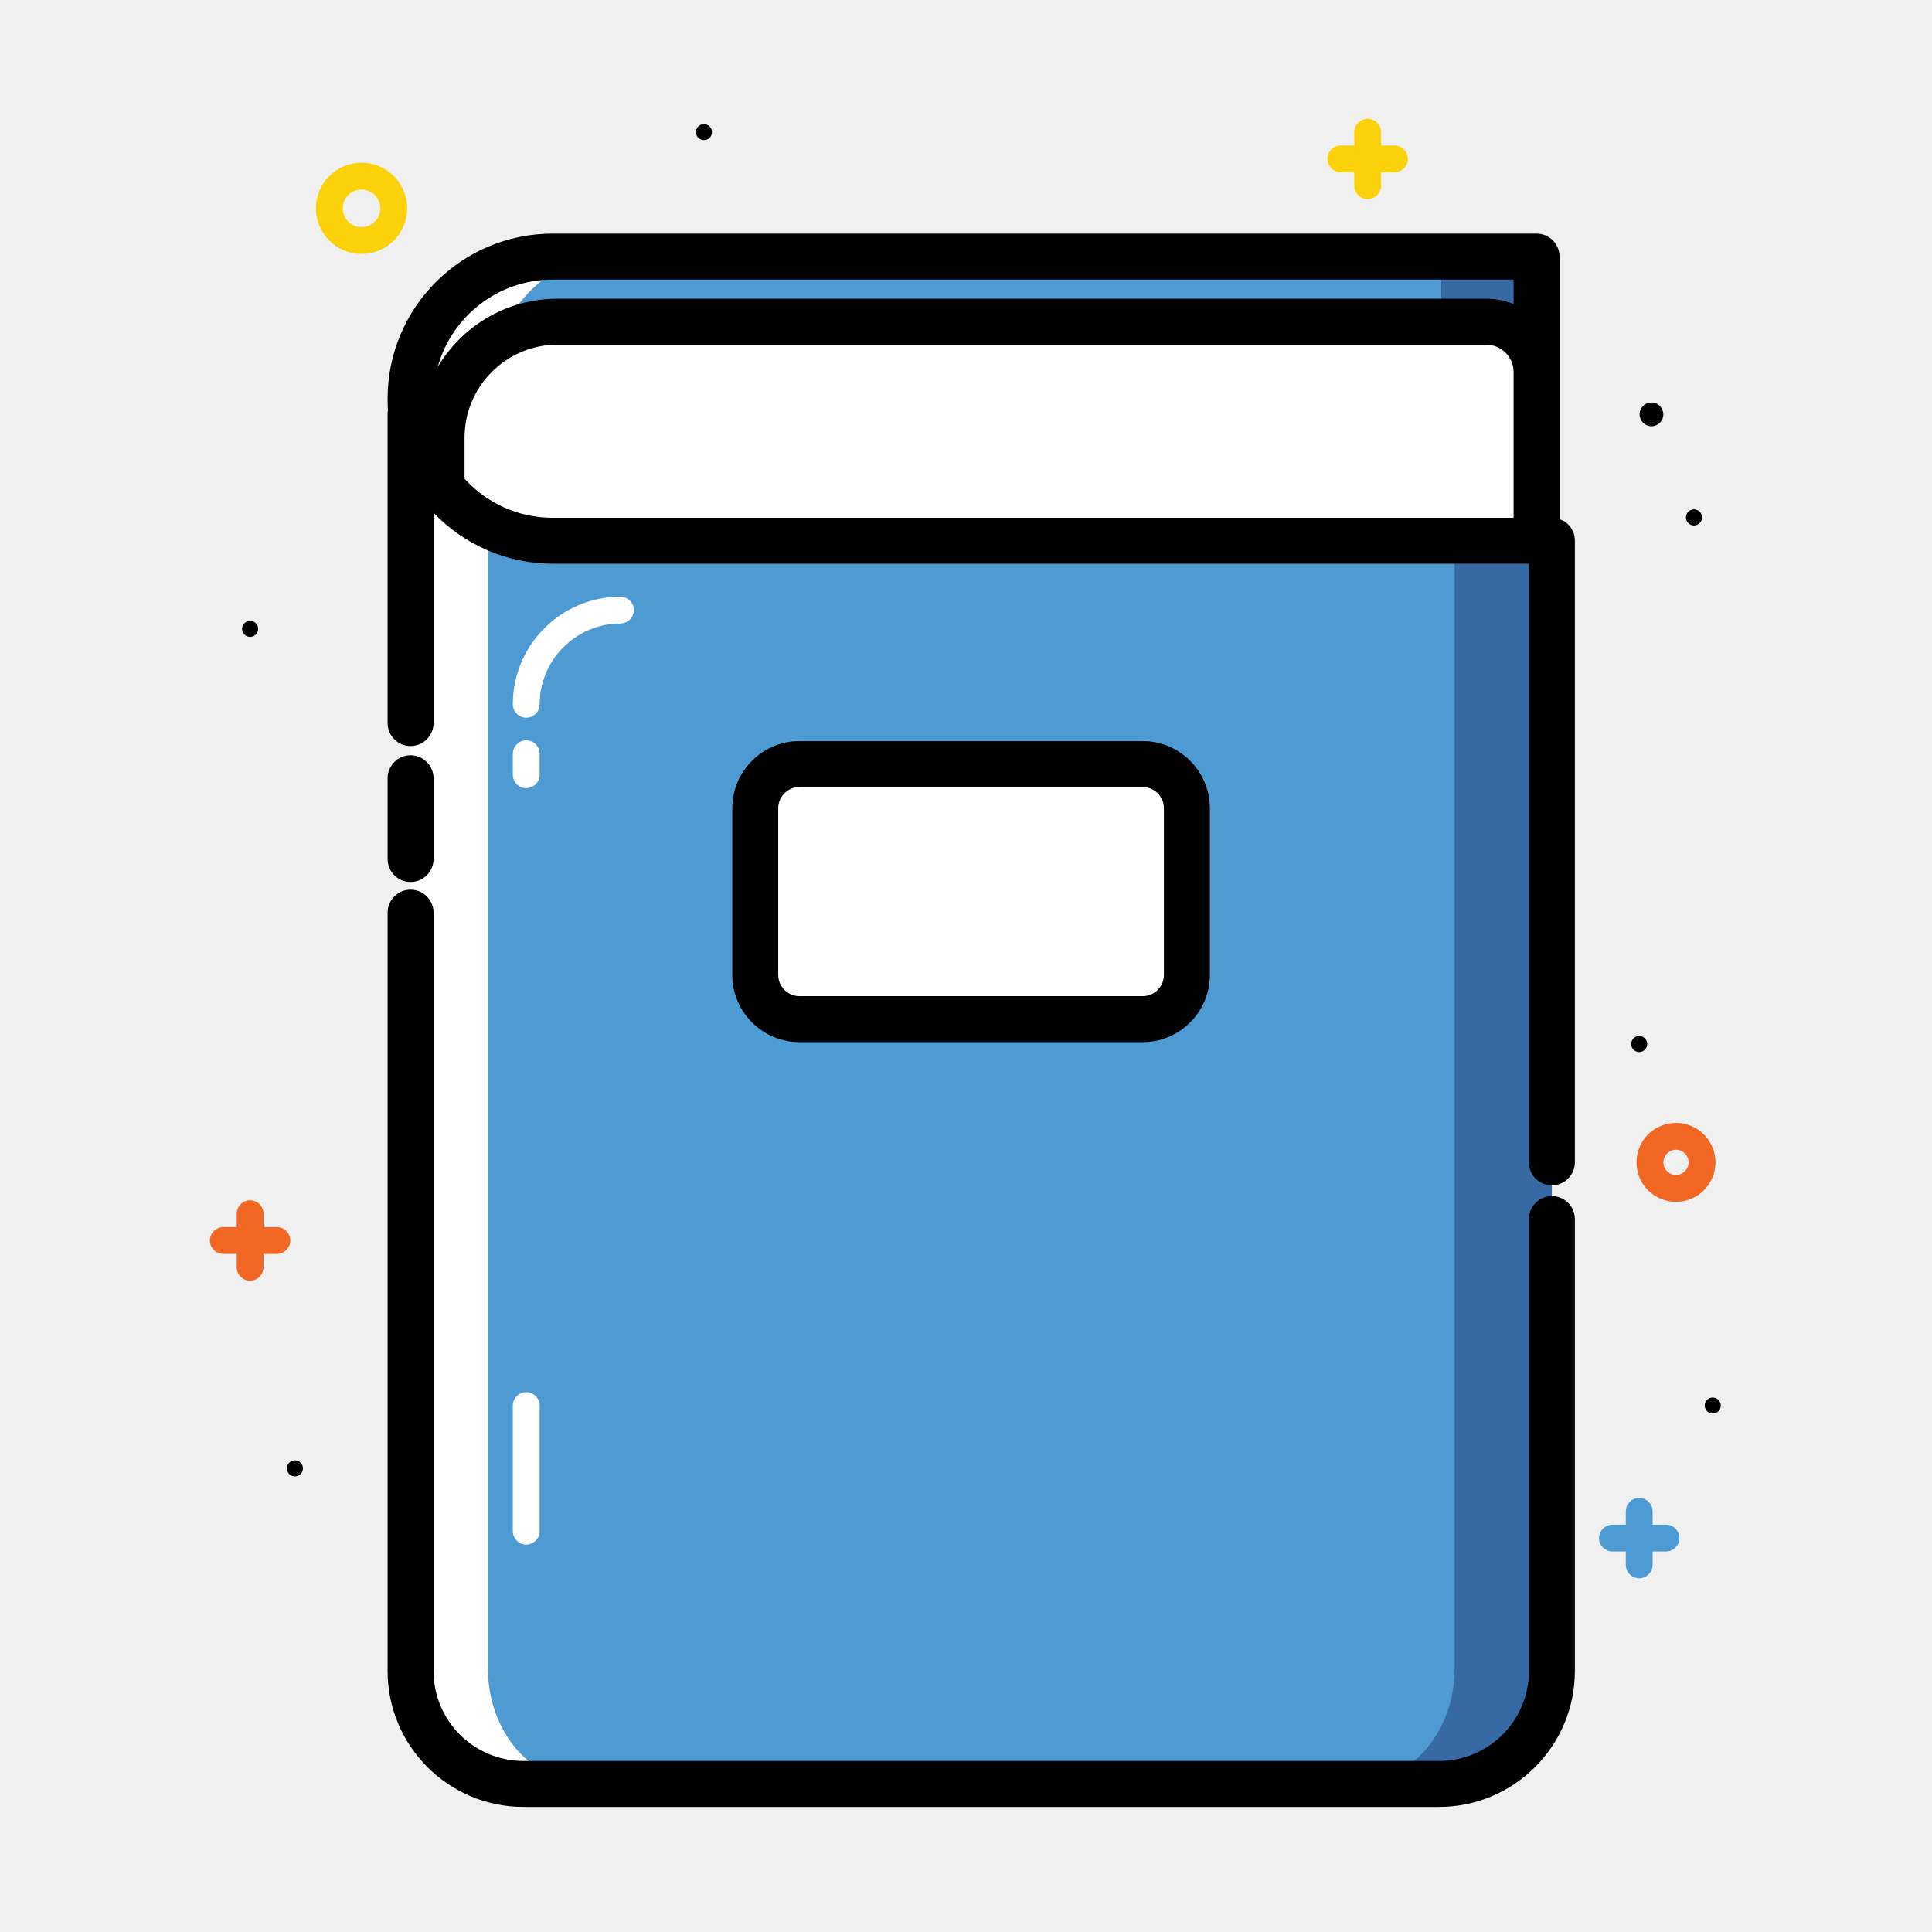
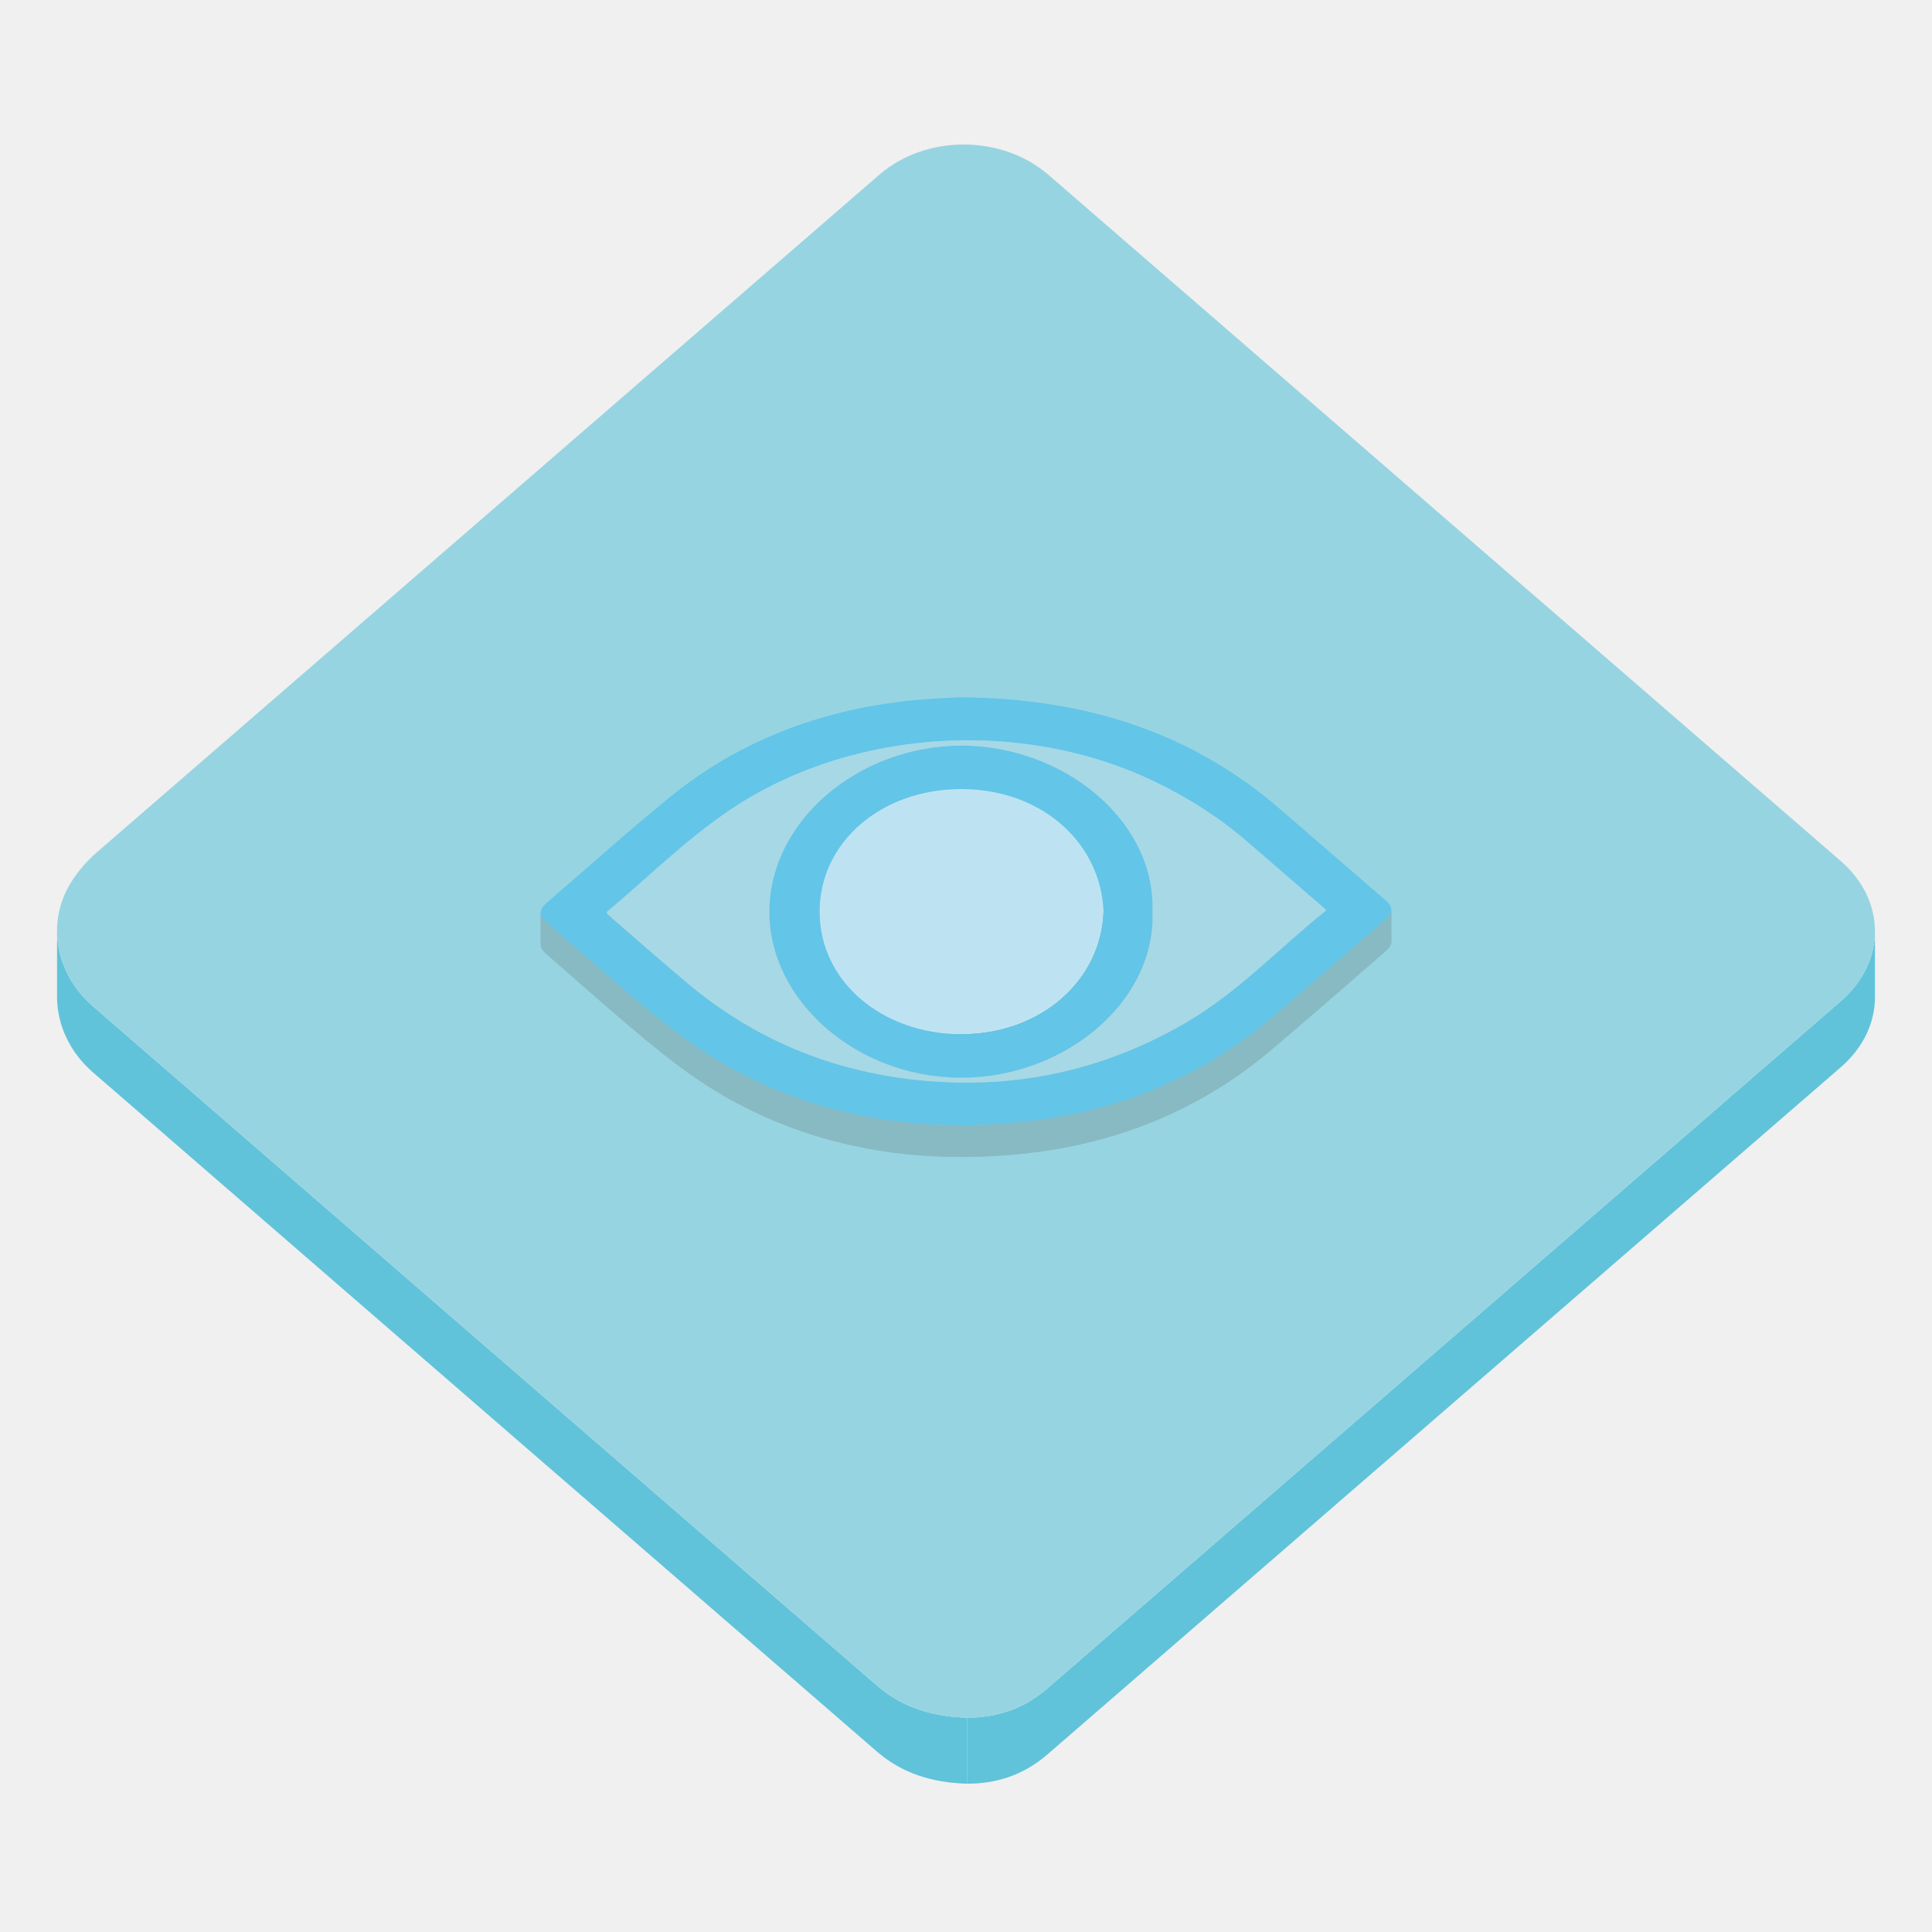
<svg xmlns="http://www.w3.org/2000/svg" width="800px" height="800px" viewBox="0 0 1024 1024" class="icon" version="1.1">
-   <path d="M888.301 636.987c-11.571 0-20.908-9.338-20.908-20.908 0-11.571 9.338-20.908 20.908-20.908s20.908 9.338 20.908 20.908c0.001 11.57-9.337 20.908-20.908 20.908z m0-27.607c-3.654 0-6.698 3.045-6.698 6.698s3.045 6.698 6.698 6.698 6.698-3.045 6.698-6.698c0.001-3.653-3.044-6.698-6.698-6.698z" fill="#F16723" />
-   <path d="M156.31 778.27m-4.262 0a4.262 4.262 0 1 0 8.525 0 4.262 4.262 0 1 0-8.525 0Z" fill="" />
-   <path d="M132.56 333.309m-4.262 0a4.262 4.262 0 1 0 8.525 0 4.262 4.262 0 1 0-8.525 0Z" fill="" />
-   <path d="M897.842 274.238m-4.262 0a4.262 4.262 0 1 0 8.525 0 4.262 4.262 0 1 0-8.525 0Z" fill="" />
-   <path d="M373.107 70.029m-4.262 0a4.262 4.262 0 1 0 8.525 0 4.262 4.262 0 1 0-8.525 0Z" fill="" />
-   <path d="M868.814 553.354m-4.262 0a4.262 4.262 0 1 0 8.525 0 4.262 4.262 0 1 0-8.525 0Z" fill="" />
-   <path d="M907.789 744.979m-4.262 0a4.262 4.262 0 1 0 8.525 0 4.262 4.262 0 1 0-8.525 0Z" fill="" />
-   <path d="M191.631 134.579c-13.398 0-24.157-10.759-24.157-24.157s10.759-24.157 24.157-24.157 24.157 10.759 24.157 24.157-10.759 24.157-24.157 24.157z m0-34.103c-5.481 0-9.947 4.466-9.947 9.947s4.466 9.947 9.947 9.947 9.947-4.466 9.947-9.947-4.466-9.947-9.947-9.947z" fill="#FBD20A" />
-   <path d="M146.77 650.384h-7.105v-7.105c0-3.857-3.248-7.105-7.105-7.105s-7.105 3.248-7.105 7.105v7.105h-7.105c-3.857 0-7.105 3.248-7.105 7.105s3.248 7.105 7.105 7.105h7.105v7.105c0 3.857 3.248 7.105 7.105 7.105s7.105-3.248 7.105-7.105v-7.105h7.105c3.857 0 7.105-3.248 7.105-7.105s-3.248-7.105-7.105-7.105z" fill="#F16723" />
-   <path d="M875.31 219.634m-6.293 0a6.293 6.293 0 1 0 12.586 0 6.293 6.293 0 1 0-12.586 0Z" fill="" />
-   <path d="M883.023 808.11h-7.105v-7.105c0-3.857-3.248-7.105-7.105-7.105s-7.105 3.248-7.105 7.105v7.105h-7.105c-3.857 0-7.105 3.248-7.105 7.105s3.248 7.105 7.105 7.105h7.105v7.105c0 3.857 3.248 7.105 7.105 7.105s7.105-3.248 7.105-7.105v-7.105h7.105c3.857 0 7.105-3.248 7.105-7.105s-3.248-7.105-7.105-7.105z" fill="#4E9BD4" />
-   <path d="M819.487 284.997l-5.074-2.639V136.203H292.924c-41.614 0-75.31 33.697-75.31 75.31 0 2.436 0.203 4.669 0.406 6.902h-0.406v666.019c0 33.088 26.795 59.883 59.883 59.883h485.153c33.088 0 59.883-26.795 59.883-59.883V285.2l-3.046-0.203z" fill="#FFFFFF" />
-   <path d="M819.893 284.997l-4.262-2.639V136.203H364.581c-35.929 0-65.161 33.697-65.161 75.31 0 2.436 0.203 4.669 0.203 6.902h-0.203v666.019c0 33.088 23.141 59.883 51.764 59.883h419.585c28.622 0 51.764-26.795 51.764-59.883V285.2l-2.64-0.203z" fill="#3769A5" />
-   <path d="M768.13 284.997l-4.262-2.639V136.203h-441.51c-35.117 0-63.74 33.697-63.74 75.31 0 2.436 0.203 4.669 0.203 6.902h-0.203v666.019c0 33.088 22.735 59.883 50.748 59.883h410.857c28.012 0 50.748-26.795 50.748-59.883V285.2l-2.84-0.203z" fill="#4E9BD4" />
-   <path d="M814.413 286.215v-89.317c0-14.616-11.976-26.592-26.795-26.592H295.36c-33.9 0-61.304 27.404-61.304 61.304v26.186s21.111 26.592 67.8 28.216c46.688 1.828 512.557 0.203 512.557 0.203zM278.918 818.665c-3.857 0-7.105-3.248-7.105-7.105v-66.581c0-3.857 3.248-7.105 7.105-7.105s7.105 3.248 7.105 7.105v66.581c0 3.857-3.248 7.105-7.105 7.105z" fill="#FFFFFF" />
-   <path d="M217.615 467.488c-6.698 0-12.179-5.481-12.179-12.179v-42.831c0-6.698 5.481-12.179 12.179-12.179s12.179 5.481 12.179 12.179v42.831c0 6.698-5.481 12.179-12.179 12.179zM822.532 633.942c-6.698 0-12.179 5.481-12.179 12.179v239.531c0 26.389-21.314 47.703-47.703 47.703H277.496c-26.389 0-47.703-21.314-47.703-47.703V483.727c0-6.699-5.481-12.179-12.179-12.179s-12.179 5.481-12.179 12.179v401.925c0 39.786 32.276 72.062 72.062 72.062h485.153c39.786 0 72.062-32.276 72.062-72.062V646.121c-0.001-6.698-5.482-12.179-12.18-12.179zM834.509 284.795v-0.406c0-0.609-0.203-1.015-0.406-1.624v-0.203c-0.203-0.406-0.406-1.015-0.609-1.421 0 0 0-0.203-0.203-0.203-0.203-0.406-0.609-1.015-0.812-1.421l-0.203-0.203c-0.203-0.406-0.609-0.812-1.015-1.218 0 0 0-0.203-0.203-0.203-0.406-0.405-0.812-0.812-1.218-1.015l-0.203-0.203c-0.405-0.406-0.812-0.609-1.421-0.812-0.406-0.203-1.015-0.406-1.421-0.609h-0.203V136.001c0-6.698-5.481-12.179-12.179-12.179H292.924c-48.312 0-87.49 39.178-87.49 87.49 0 2.03 0 4.06 0.203 6.09-0.203 0.812-0.203 1.624-0.203 2.233v163.612c0 6.699 5.481 12.179 12.179 12.179s12.179-5.481 12.179-12.179V271.803c16.036 16.645 38.366 26.998 63.131 26.998h517.428v317.277c0 6.698 5.481 12.179 12.179 12.179s12.179-5.481 12.179-12.179V286.621c0.002-0.609 0.002-1.218-0.201-1.827z m-32.276-10.353H292.924c-18.472 0-35.117-7.917-46.688-20.705v-21.923c0-26.998 22.126-49.124 49.124-49.124H787.617c8.119 0 14.616 6.496 14.616 14.412v77.34z m0-113.27c-4.466-1.827-9.541-2.842-14.616-2.842H295.36c-26.998 0-50.545 14.616-63.333 36.133 7.307-26.592 31.869-46.283 60.898-46.283h509.308v12.992z" fill="" />
-   <path d="M278.918 380.404c-3.857 0-7.105-3.248-7.105-7.105 0-31.464 25.577-57.041 57.041-57.041 3.857 0 7.105 3.248 7.105 7.105s-3.248 7.105-7.105 7.105c-23.547 0-42.831 19.284-42.831 42.831 0 3.857-3.248 7.105-7.105 7.105zM278.918 417.754c-3.857 0-7.105-3.248-7.105-7.105v-11.164c0-3.857 3.248-7.105 7.105-7.105s7.105 3.248 7.105 7.105v11.164c0 3.857-3.248 7.105-7.105 7.105zM605.736 540.159H423.652c-12.788 0-23.345-10.353-23.345-23.345v-88.505c0-12.788 10.353-23.345 23.345-23.345h182.085c12.788 0 23.345 10.353 23.345 23.345v88.505c-0.001 12.789-10.354 23.345-23.346 23.345z" fill="#FFFFFF" />
-   <path d="M605.736 552.339H423.652c-19.488 0-35.524-16.036-35.524-35.524v-88.505c0-19.488 16.036-35.524 35.524-35.524h182.085c19.488 0 35.524 16.036 35.524 35.524v88.505c-0.001 19.487-16.037 35.524-35.525 35.524z m-182.084-135.194c-6.09 0-11.164 5.074-11.164 11.164v88.505c0 6.09 5.074 11.164 11.164 11.164h182.085c6.09 0 11.164-5.074 11.164-11.164v-88.505c0-6.09-5.074-11.164-11.164-11.164H423.652z" fill="" />
-   <path d="M739.102 77.133h-7.105v-7.105c0-3.857-3.248-7.105-7.105-7.105s-7.105 3.248-7.105 7.105v7.105h-7.105c-3.857 0-7.105 3.248-7.105 7.105s3.248 7.105 7.105 7.105h7.105v7.105c0 3.857 3.248 7.105 7.105 7.105s7.105-3.248 7.105-7.105v-7.105h7.105c3.857 0 7.105-3.248 7.105-7.105s-3.248-7.105-7.105-7.105z" fill="#FBD20A" />
+   <path d="M993.763 493.538v35c0 13.331-6.04 26.664-18.135 37.137-140.149 121.422-280.35 242.795-420.49 364.219-11.813 10.237-25.813 15.501-42.454 15.501v-35c16.644 0 30.641-5.264 42.454-15.501C695.28 773.47 835.474 652.092 975.628 530.677c12.095-10.475 18.135-23.803 18.135-37.139z" fill="#60C3DA" />
+   <path d="M30.239 528.367v-3.5-1.75-3.5-3.5-1.75-3.5-3.5-1.75-3.5-3.5-1.75-3.5c0 14.707 6.701 29.313 19.037 40.019 138.449 120.064 277.049 239.996 415.562 360.02 13.002 11.26 28.74 16.466 47.853 16.994v35c-19.108-0.528-34.851-5.734-47.853-16.994C326.325 808.382 187.725 688.45 49.276 568.386c-12.337-10.705-19.037-25.312-19.037-40.019z" fill="#60C3DA" />
+   <path d="M510.786 76.601c16.263 0 32.546 5.362 44.946 16.097 139.949 121.188 279.9 242.376 419.818 363.586 24.241 20.995 24.295 53.413 0.079 74.396C835.48 652.101 695.28 773.478 555.141 894.898c-11.814 10.238-25.813 15.502-42.451 15.502-19.109-0.528-34.853-5.734-47.854-16.994C326.324 773.382 187.724 653.45 49.275 533.386c-19.581-16.987-24.96-43.81-11.895-65.251 3.919-6.438 8.669-11.829 14.465-16.849C189.954 331.734 328.024 212.152 466.107 92.567c12.296-10.64 28.478-15.966 44.679-15.966z" fill="#97D4E1" />
+   <path d="M509.402 418.197c43.548 0.122 74.171 29.181 75.53 64.947-1.279 36.45-32.956 64.729-74.737 65.024-0.22 0.002-0.438 0.002-0.658 0.002-41.582-0.078-75.119-27.567-75.147-64.931l0.001-0.433c0.225-36.624 32.778-64.391 74.518-64.609h0.493z" fill="#BDE3F3" />
+   <path d="M584.934 483.144v16.801c-1.279 36.448-32.955 64.729-74.737 65.022l-0.658 0.001v-16.8l0.658-0.001c41.782-0.294 73.456-28.573 74.737-65.023z" fill="#88BAC3" />
+   <path d="M584.934 483.144v16.801a61.91 61.91 0 0 1-0.083 1.726v-16.8c0.037-0.574 0.062-1.149 0.083-1.727M584.851 484.87v16.8c-0.868 14.06-6.28 26.837-15.04 37.173v-16.8c8.758-10.335 14.17-23.113 15.04-37.173M569.811 522.044v16.8c-4.432 5.229-9.719 9.832-15.709 13.66v-16.801c5.99-3.828 11.277-8.431 15.709-13.659M554.102 535.703v16.801a76.543 76.543 0 0 1-14.813 7.316v-16.8c5.299-1.949 10.26-4.409 14.813-7.317M539.289 543.021v16.8c-5.502 2.021-11.367 3.489-17.524 4.328v-16.801c6.157-0.838 12.022-2.307 17.524-4.327" fill="#88BAC3" />
+   <path d="M521.766 547.348v16.801a89.597 89.597 0 0 1-11.569 0.819c-0.22 0.002-0.438 0.002-0.658 0.002v-16.8c0.217 0 0.438 0 0.658-0.002a90.017 90.017 0 0 0 11.569-0.82" fill="#88BAC3" />
+   <path d="M610.881 483.074c0.035 0.935 0.05 1.868 0.046 2.799-0.149 46.664-47.603 85.275-101.149 85.352-0.381 0-0.596 0-0.813-0.002-55.348-0.312-100.825-40.865-101.208-87.317l-0.001-0.566c-0.033-48.084 47.068-88.179 101.729-88.196 54.044 0.302 101.51 38.871 101.435 85.688a73.218 73.218 0 0 1-0.039 2.242z m-100.686 65.094c41.785-0.292 73.458-28.572 74.737-65.024-1.359-35.764-31.982-64.825-75.256-64.946h-0.769c-41.744 0.216-74.293 27.982-74.518 64.609l-0.001 0.433c0.029 37.363 33.566 64.853 74.955 64.932l0.852-0.004" fill="#63C5E8" />
+   <path d="M610.927 485.662v17.01c-0.149 46.664-47.603 85.276-101.149 85.353l-0.813-0.001c-55.348-0.313-100.826-40.867-101.208-87.318v-16.8c0.382 46.452 45.858 87.006 101.208 87.317 0.217 0.002 0.435 0.002 0.813 0.002 53.547-0.076 100.999-38.688 101.149-85.352v-0.211z" fill="#88BAC3" />
+   <path d="M610.927 485.662v17.01a67.328 67.328 0 0 1-0.137 4.129v-16.8c0.088-1.369 0.133-2.746 0.137-4.129v-0.21M610.79 490.001v16.8c-1.035 16.371-7.866 31.615-18.655 44.374v-16.8c10.789-12.759 17.62-28.003 18.655-44.374M592.135 534.375v16.8c-6.234 7.373-13.793 13.912-22.315 19.364v-16.8c8.523-5.451 16.079-11.991 22.315-19.364M569.818 553.739v16.8a110.185 110.185 0 0 1-21.328 10.555v-16.8a110.243 110.243 0 0 0 21.328-10.555M548.487 564.294v16.8a112.994 112.994 0 0 1-23.705 5.898v-16.8a112.917 112.917 0 0 0 23.705-5.898" fill="#88BAC3" />
+   <path d="M524.783 570.192v16.8a112.447 112.447 0 0 1-15.005 1.031c-0.38 0-0.596 0-0.813-0.003-55.348-0.312-100.825-40.865-101.208-87.317v-16.8c0.38 46.452 45.858 87.006 101.208 87.317l0.813 0.001a111.27 111.27 0 0 0 15.005-1.029" fill="#88BAC3" />
+   <path d="M702.951 482.524v16.8c-25.108 20.051-46.317 43.14-74.591 59.631-1.023 0.598-2.05 1.185-3.076 1.766-0.864 0.486-1.23 0.69-1.592 0.892-0.347 0.192-0.689 0.382-1.036 0.571-33.581 18.387-69.958 28.306-109.241 28.468a239.999 239.999 0 0 1-10.579-0.189c-53.434-2.122-99.519-19.939-138.024-52.142-14.172-11.855-27.94-24.075-41.882-36.133-0.524-0.443-0.958-0.961-1.381-1.388V484c0.424 0.428 0.857 0.943 1.381 1.389 13.941 12.057 27.71 24.276 41.882 36.13 38.506 32.203 84.591 50.021 138.024 52.144a246.309 246.309 0 0 0 9.595 0.192c0.328 0 0.656 0 0.984-0.004 39.285-0.161 75.66-10.08 109.241-28.468 0.347-0.188 0.689-0.378 1.036-0.571 0.36-0.2 0.728-0.403 1.592-0.892a258.181 258.181 0 0 0 3.076-1.765c28.274-16.489 49.483-39.58 74.591-59.631z" fill="#88BAC3" />
+   <path d="M702.951 482.524v16.8c-23.211 18.536-43.09 39.67-68.3 55.785v-16.801c25.209-16.114 45.086-37.247 68.3-55.784M634.65 538.31v16.801a184.742 184.742 0 0 1-6.292 3.846 236.519 236.519 0 0 1-3.076 1.766c-0.864 0.486-1.23 0.69-1.591 0.892-0.348 0.192-0.689 0.382-1.037 0.571-10.459 5.729-21.191 10.635-32.197 14.678V560.06c11.006-4.044 21.738-8.948 32.197-14.677 0.348-0.188 0.689-0.378 1.037-0.571 0.359-0.2 0.727-0.403 1.591-0.892a236.442 236.442 0 0 0 3.076-1.765 179.35 179.35 0 0 0 6.292-3.845" fill="#88BAC3" />
+   <path d="M590.457 560.06v16.802a223.337 223.337 0 0 1-46.908 11.695v-16.801a223.277 223.277 0 0 0 46.908-11.696M543.549 571.756v16.801a229.088 229.088 0 0 1-30.135 2.094l-0.984 0.003a246.375 246.375 0 0 1-9.596-0.193c-53.434-2.121-99.519-19.938-138.024-52.142-14.172-11.854-27.94-24.074-41.882-36.133-0.524-0.443-0.958-0.961-1.381-1.388v-16.8c0.424 0.428 0.857 0.943 1.381 1.389 13.941 12.057 27.71 24.275 41.882 36.13 38.506 32.203 84.592 50.021 138.024 52.143a249.63 249.63 0 0 0 9.596 0.193c0.328 0 0.656-0.003 0.984-0.004a228.917 228.917 0 0 0 30.135-2.093" fill="#88BAC3" />
+   <path d="M734.188 477.016c4.313 3.738 4.313 6.792 0.011 10.512-20.291 17.536-40.38 35.258-60.933 52.56-37.337 31.436-81.962 49.933-133.782 54.865-10.139 0.964-20.161 1.456-30.06 1.456-44.684 0-86.818-10.052-125.497-32.222-13.476-7.726-25.955-17.005-37.759-26.626-19.333-15.773-37.75-32.403-56.548-48.676-4.054-3.51-4.063-6.731-0.021-10.221 21.693-18.699 42.953-37.808 65.215-55.983 35.865-29.28 78.695-46.267 127.664-51.374 10.06-1.047 20.211-1.352 25.906-1.72 69.068 0.376 124.52 19.815 170.331 59.457 18.49 15.996 36.986 31.978 55.473 47.972z m-105.83 65.139c28.272-16.489 49.481-39.579 74.591-59.63-1.059-1.014-1.611-1.608-2.237-2.141-13.407-11.609-26.804-23.229-40.26-34.804-14.385-12.379-30.573-22.654-48.284-31.219-0.346-0.165-0.69-0.331-1.036-0.495-30.119-14.353-63.903-21.439-97.665-21.496-43.214 0.059-85.587 11.232-120.593 33.043a193.02 193.02 0 0 0-4.582 2.941c-0.596 0.395-1.194 0.797-1.786 1.197-23.607 16.018-43.213 35.642-64.654 53.617-0.172 0.149-0.172 0.454-0.312 0.828 0.423 0.43 0.856 0.943 1.381 1.389 13.941 12.057 27.71 24.276 41.883 36.131 38.504 32.205 84.59 50.021 138.024 52.143a235.92 235.92 0 0 0 9.529 0.19c0.395 0.004 0.722 0 1.05 0 39.289-0.162 75.656-10.082 109.041-28.358 0.549-0.3 0.892-0.489 1.236-0.682 0.361-0.2 0.728-0.404 1.087-0.607 1.54-0.863 2.564-1.449 3.587-2.047" fill="#63C5E8" />
+   <path d="M700.713 480.386c0.625 0.532 1.179 1.128 2.238 2.139-25.108 20.051-46.317 43.14-74.591 59.631-1.023 0.598-2.05 1.184-3.076 1.765-0.864 0.487-1.23 0.69-1.592 0.892-0.347 0.193-0.689 0.383-1.036 0.571-33.581 18.388-69.958 28.306-109.241 28.468a239.999 239.999 0 0 1-10.579-0.188c-53.434-2.122-99.519-19.939-138.024-52.144-14.172-11.854-27.94-24.073-41.882-36.13-0.524-0.444-0.958-0.961-1.381-1.389 0.142-0.375 0.142-0.681 0.313-0.829 21.439-17.975 41.047-37.599 64.653-53.617a201.218 201.218 0 0 1 5.362-3.509c0.332-0.212 0.67-0.422 1.006-0.631 35-21.808 77.383-32.981 119.838-33.043 34.517 0.056 68.301 7.143 98.42 21.496 0.347 0.164 0.69 0.33 1.036 0.495 17.711 8.564 33.899 18.84 48.283 31.217 13.45 11.577 26.847 23.194 40.253 34.806z m-191.096 90.839c53.707-0.077 101.159-38.688 101.31-85.352 0.003-0.93-0.011-1.864-0.046-2.799 0.024-0.75 0.038-1.497 0.039-2.244 0.075-46.816-47.392-85.385-100.778-85.687-55.317 0.015-102.419 40.109-102.387 88.194l0.002 0.565c0.38 46.452 45.858 87.008 101.208 87.318 0.217 0.005 0.433 0.005 0.652 0.005" fill="#A6D8E6" />
+   <path d="M737.425 482.281v16.8c0 1.695-1.075 3.387-3.227 5.245-20.291 17.537-40.38 35.26-60.933 52.562-37.337 31.436-81.962 49.934-133.782 54.865-10.139 0.964-20.161 1.456-30.06 1.456-44.684 0-86.818-10.052-125.497-32.221-13.476-7.727-25.955-17.005-37.759-26.626-19.333-15.774-37.75-32.403-56.548-48.677-2.03-1.758-3.045-3.443-3.045-5.127v-1.68-0.839-1.68-1.682-0.839-1.68-1.68-0.84-1.681-1.68-0.839-1.681c0 1.684 1.015 3.369 3.045 5.127 18.799 16.272 37.216 32.901 56.548 48.677 11.804 9.618 24.283 18.899 37.759 26.626 38.679 22.169 80.813 32.221 125.497 32.221 9.896 0 19.919-0.494 30.06-1.456 51.82-4.933 96.445-23.433 133.782-54.865 20.554-17.302 40.642-35.024 60.933-52.562 2.152-1.858 3.227-3.549 3.227-5.244z" fill="#88BAC3" />
+   <path d="M737.425 482.281v16.8a3.3 3.3 0 0 1-0.009 0.263v-16.8c0.007-0.088 0.009-0.177 0.009-0.263" fill="#88BAC3" />
+   <path d="M737.416 482.542v16.8c-0.07 1.1-0.596 2.2-1.572 3.354v-16.801c0.976-1.152 1.502-2.254 1.572-3.353M735.844 485.894v16.801c-0.451 0.531-1 1.074-1.646 1.631-20.291 17.537-40.38 35.26-60.934 52.562a237.02 237.02 0 0 1-25.042 18.443v-16.8a237.02 237.02 0 0 0 25.042-18.443c20.555-17.302 40.643-35.024 60.934-52.56a15.15 15.15 0 0 0 1.646-1.634" fill="#88BAC3" />
+   <path d="M648.224 558.53v16.8a230.264 230.264 0 0 1-44.689 22.146v-16.8a230.263 230.263 0 0 0 44.689-22.146M603.533 580.679v16.801c-16.604 6.099-34.17 10.431-52.697 12.962v-16.801c18.527-2.533 36.094-6.864 52.697-12.962M550.836 593.64v16.801c-3.744 0.51-7.53 0.948-11.353 1.313-10.139 0.964-20.161 1.456-30.06 1.456-44.684 0-86.818-10.052-125.497-32.221-13.476-7.727-25.955-17.005-37.759-26.626-19.333-15.774-37.75-32.403-56.548-48.677-2.03-1.758-3.045-3.443-3.045-5.127v-16.8c0 1.684 1.015 3.369 3.045 5.127 18.799 16.272 37.216 32.901 56.548 48.676 11.804 9.619 24.283 18.9 37.759 26.627 38.679 22.169 80.813 32.221 125.497 32.221 9.896 0 19.919-0.494 30.06-1.456 3.823-0.366 7.609-0.804 11.353-1.314" fill="#88BAC3" />
</svg>
